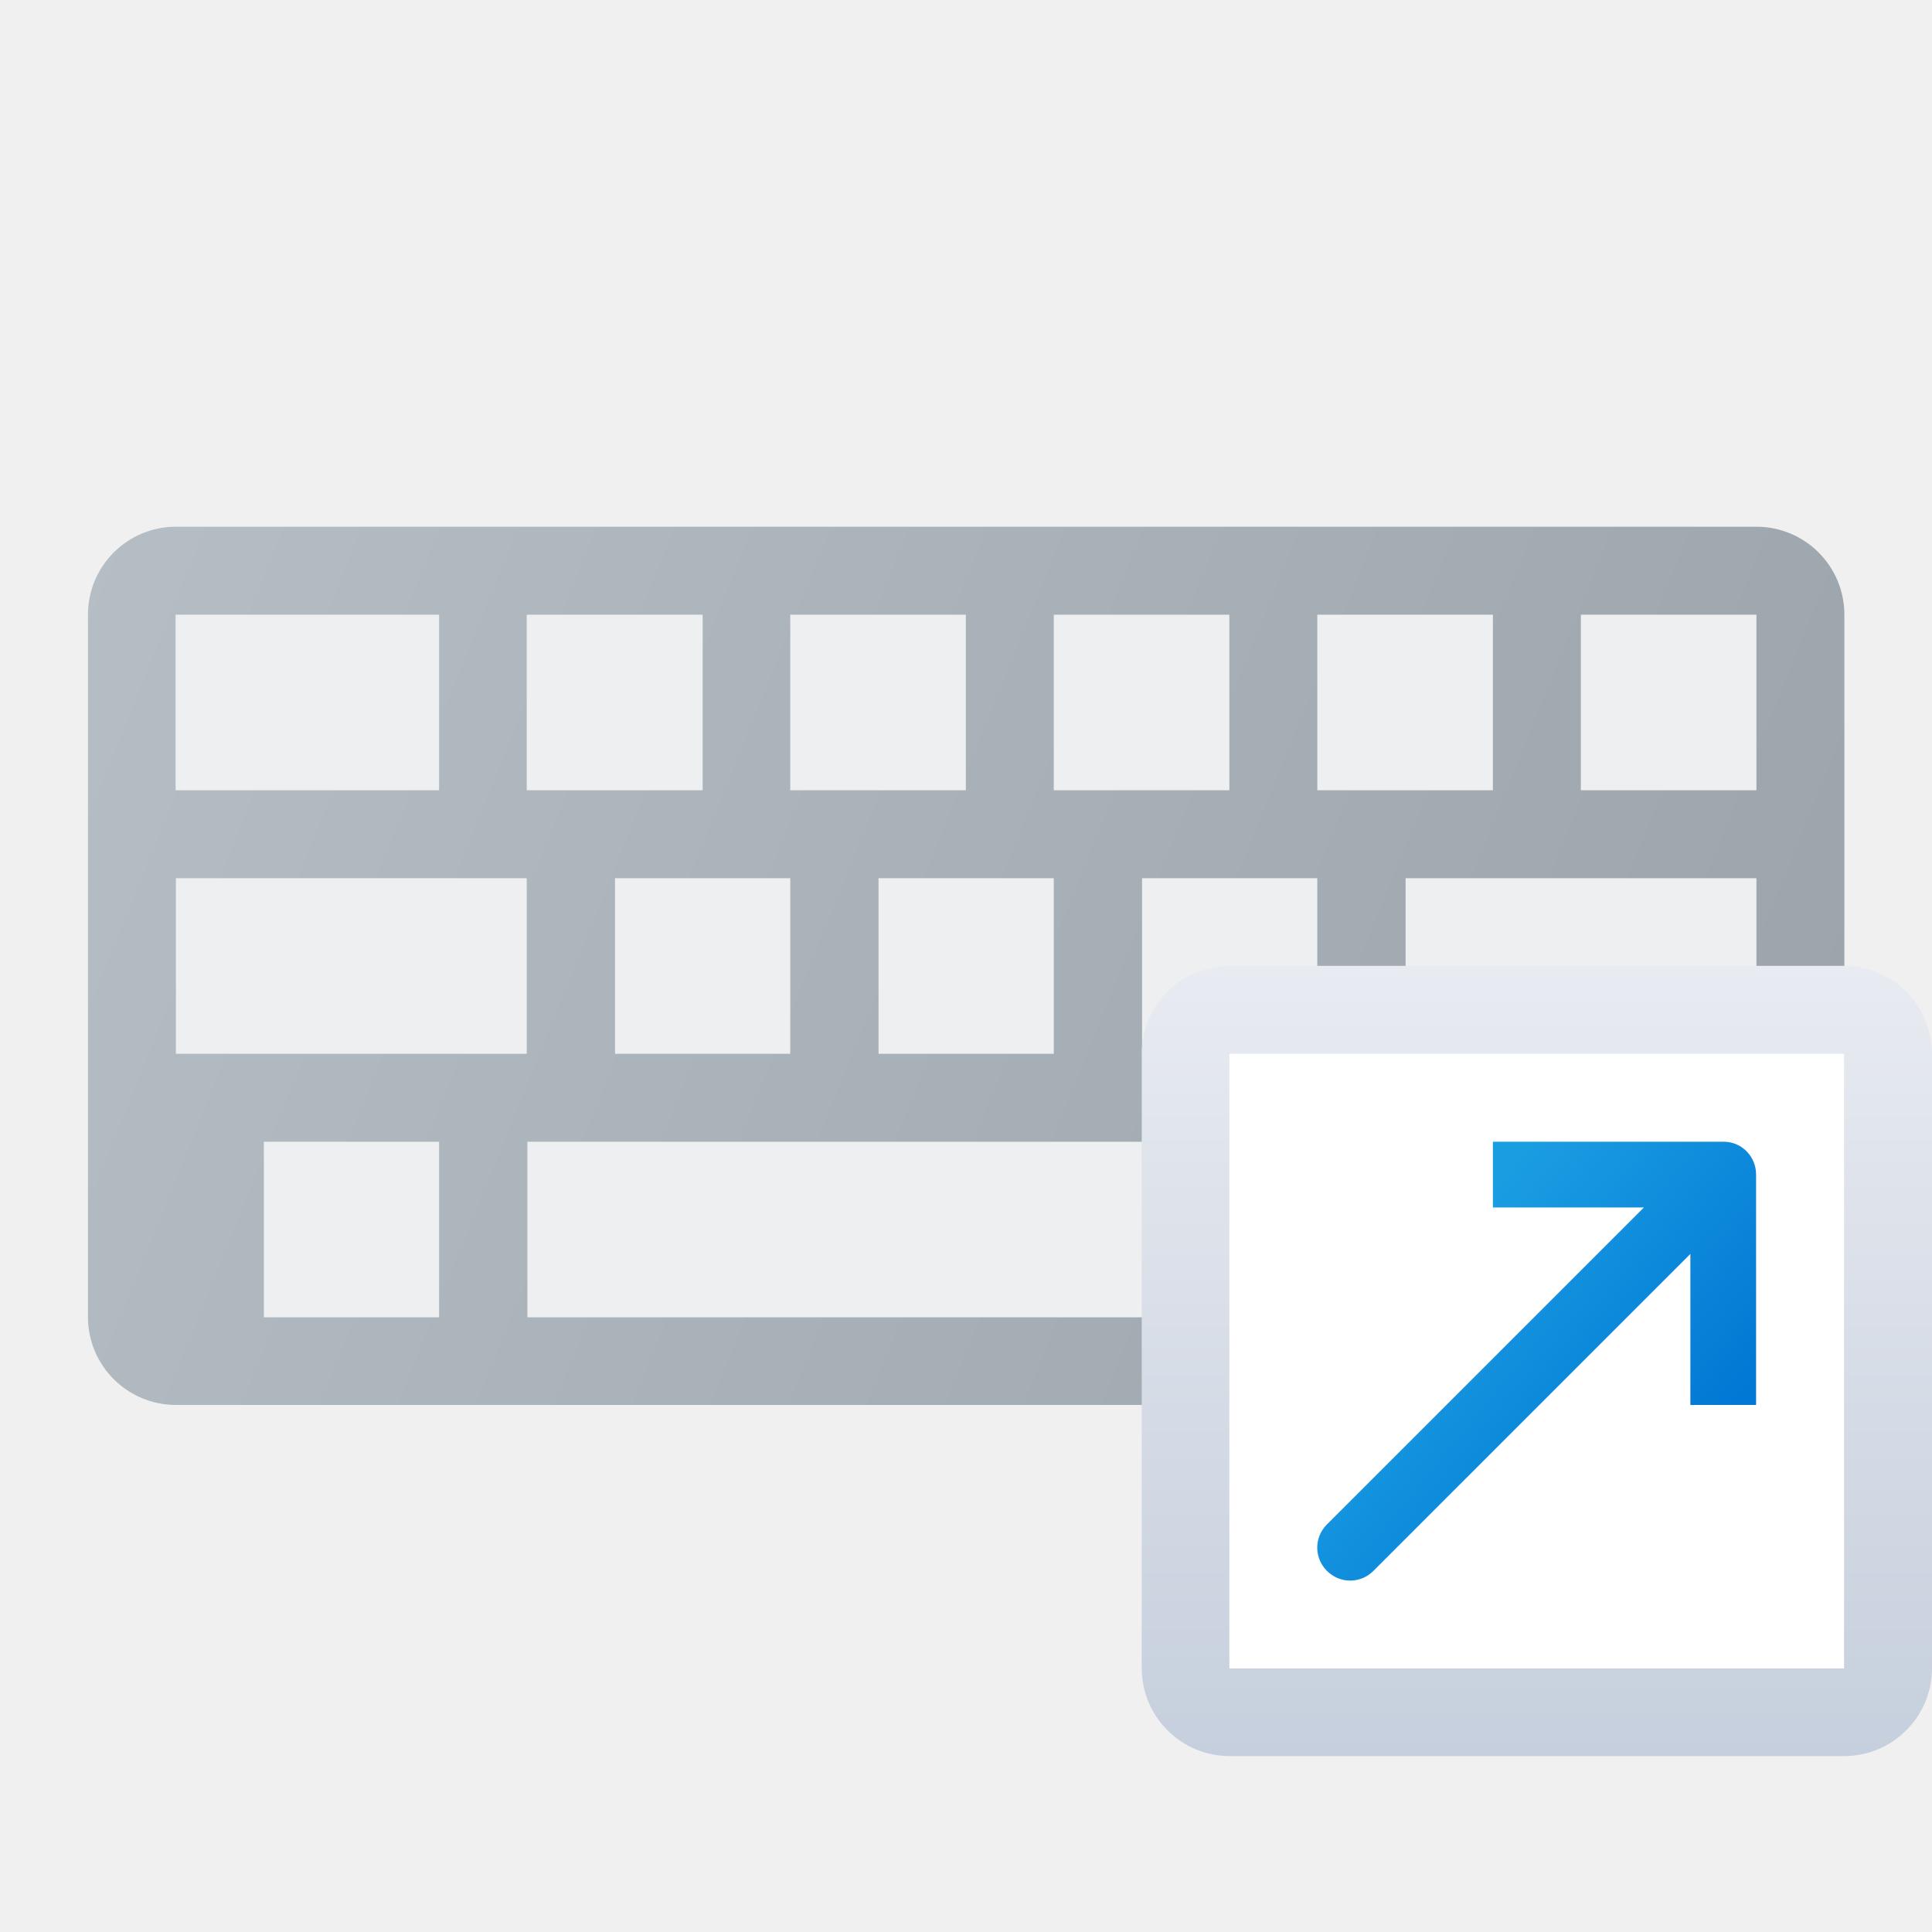
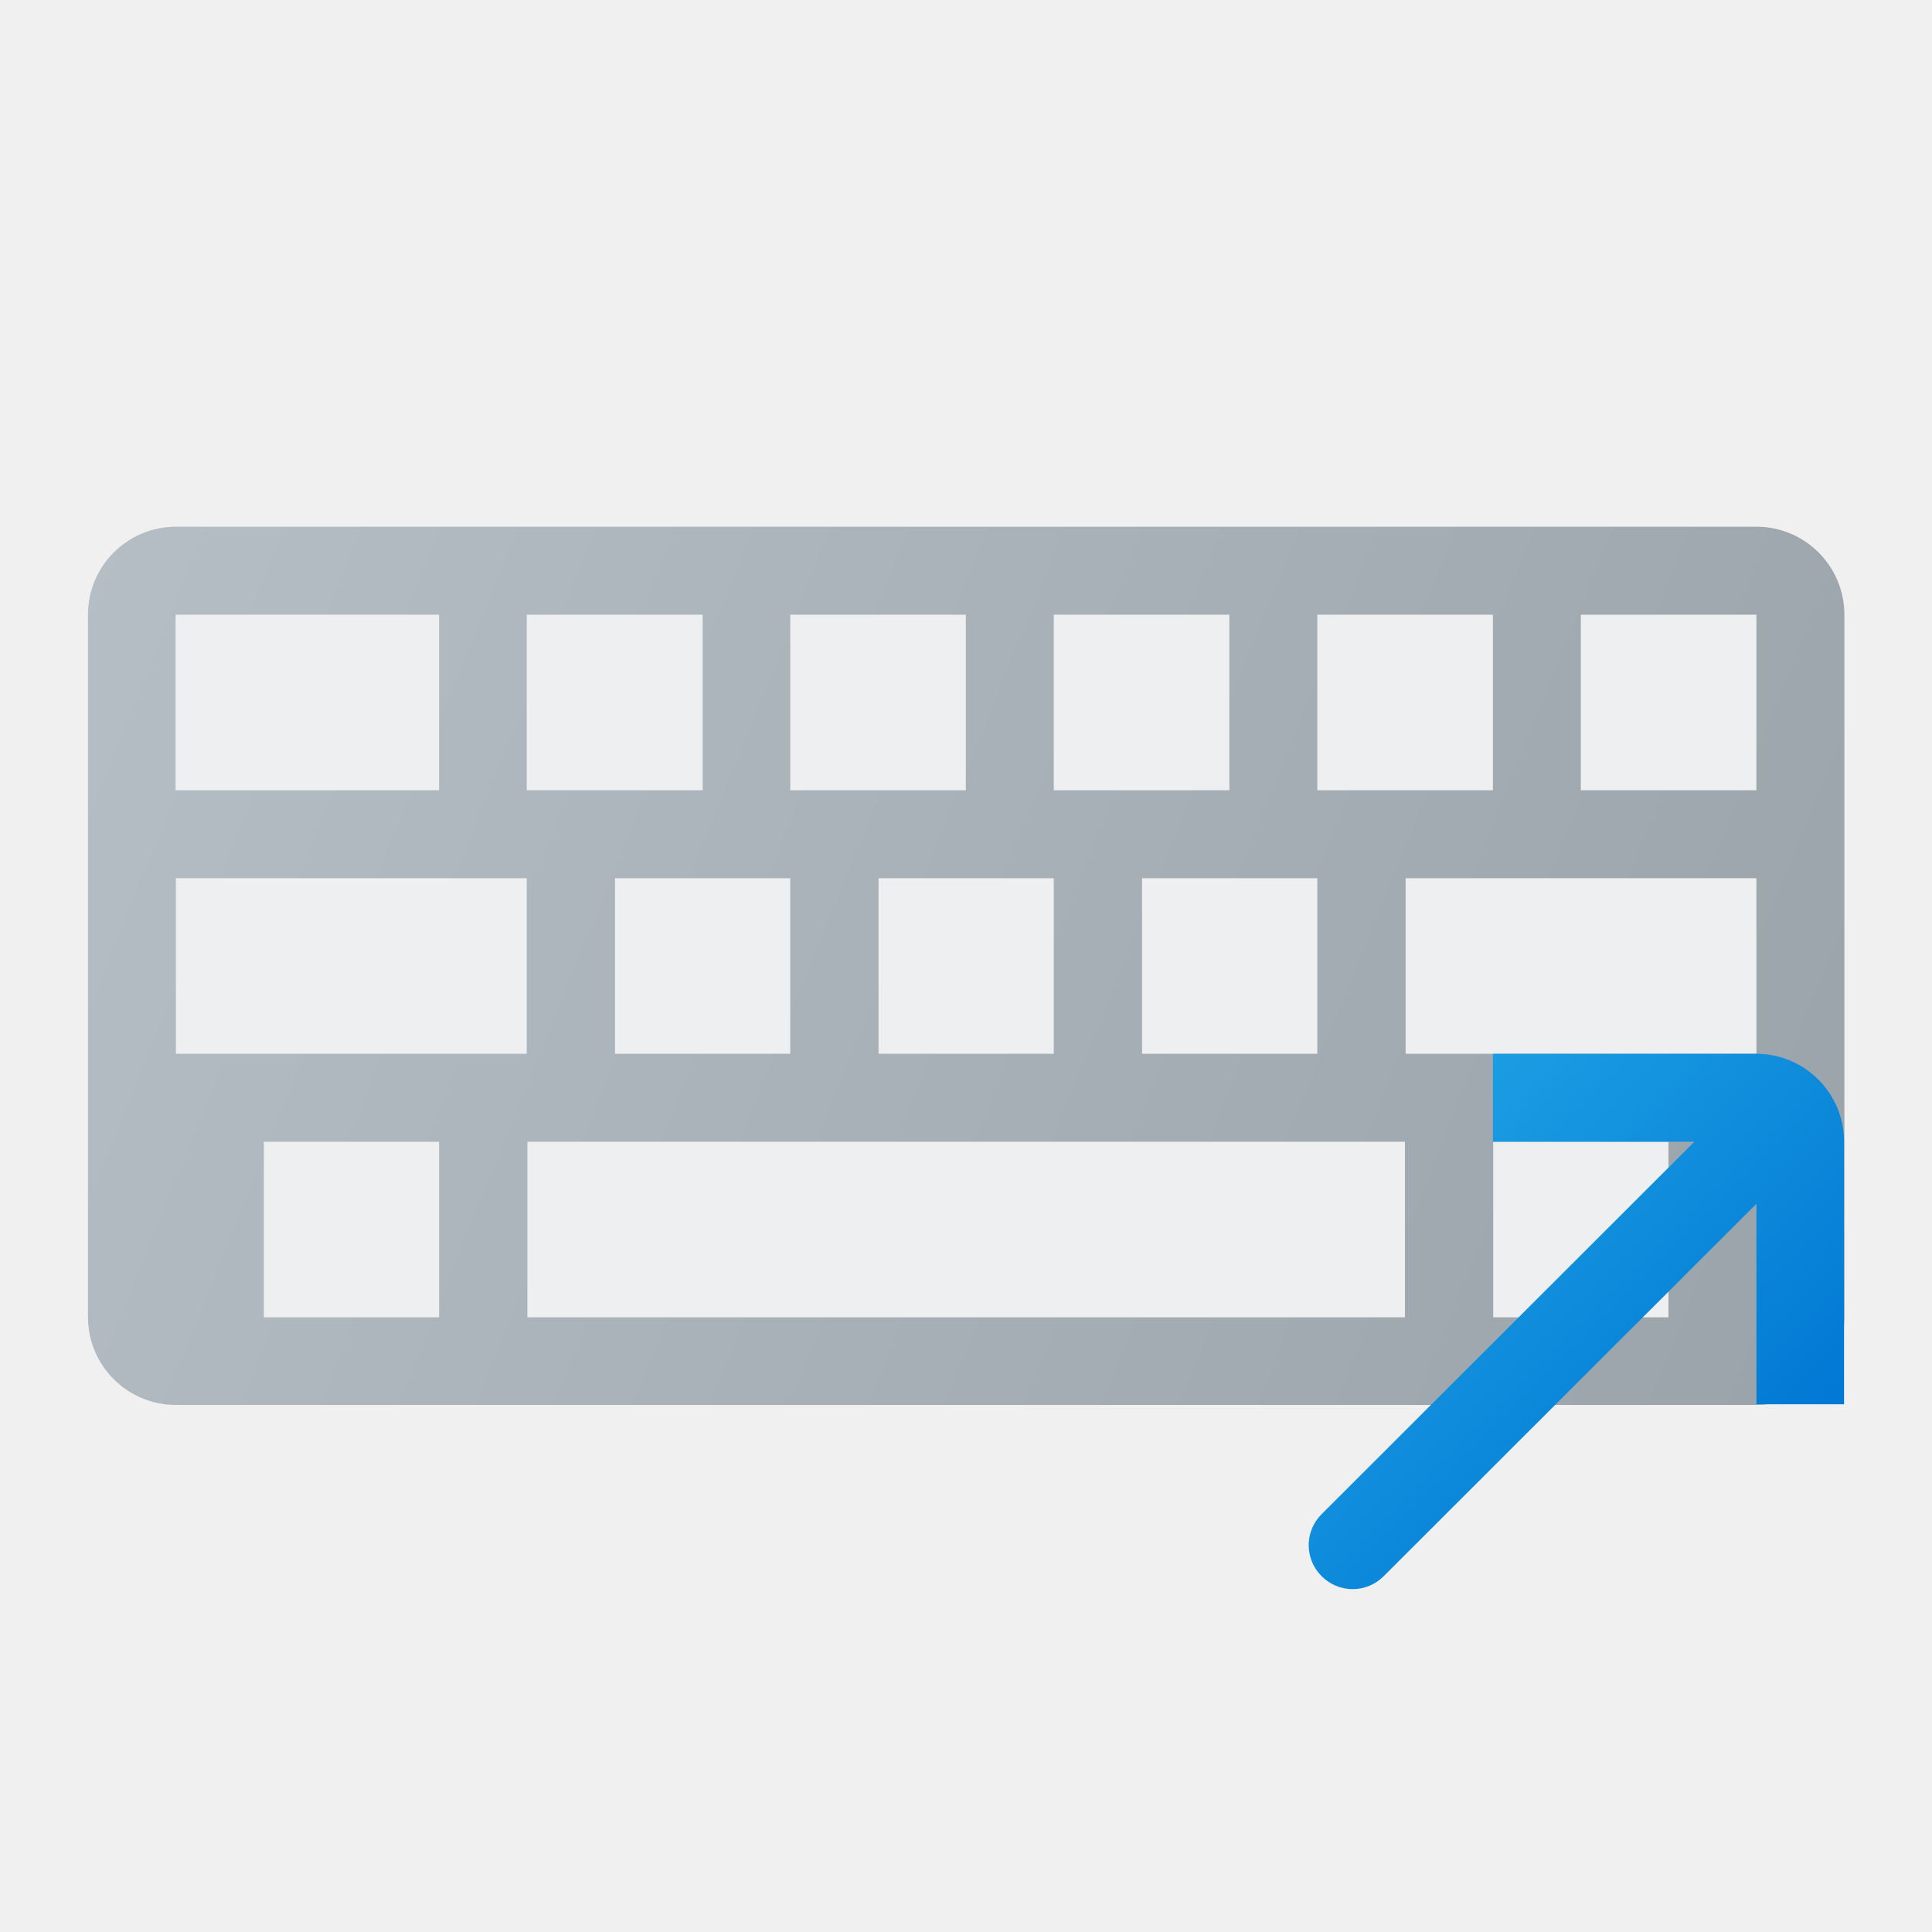
<svg xmlns="http://www.w3.org/2000/svg" xmlns:xlink="http://www.w3.org/1999/xlink" width="22" height="22" viewBox="0 0 5.821 5.821" version="1.1" id="svg5">
  <defs id="defs2">
    <linearGradient id="linearGradient23571">
      <stop style="stop-color:#b6bec5;stop-opacity:1;" offset="0" id="stop23567" />
      <stop style="stop-color:#9ba3aa;stop-opacity:1" offset="1" id="stop23569" />
    </linearGradient>
    <linearGradient xlink:href="#linearGradient23571" id="linearGradient23573" x1="0.529" y1="5.027" x2="16.404" y2="12.171" gradientUnits="userSpaceOnUse" gradientTransform="matrix(0.3333333,0,0,0.3703703,0.08819445,-0.2743827)" />
-     <linearGradient xlink:href="#linearGradient8163" id="linearGradient8165" x1="11.333" y1="8.309" x2="11.333" y2="19.348" gradientUnits="userSpaceOnUse" gradientTransform="matrix(0.1894264,0,0,0.2157186,3.673999,1.118027)" />
-     <linearGradient id="linearGradient8163">
-       <stop style="stop-color:#e8ebf1;stop-opacity:1;" offset="0" id="stop8159" />
-       <stop style="stop-color:#c6cfdd;stop-opacity:1" offset="1" id="stop8161" />
-     </linearGradient>
-     <linearGradient xlink:href="#linearGradient2733" id="linearGradient2735" x1="10.259" y1="6.741" x2="16" y2="11.455" gradientUnits="userSpaceOnUse" gradientTransform="matrix(0.1322927,0,0,0.1322927,3.174947,2.645869)" />
+     <linearGradient xlink:href="#linearGradient2733" id="linearGradient1464" x1="12" y1="8" x2="16" y2="11.99" gradientUnits="userSpaceOnUse" gradientTransform="matrix(0.2645833,0,0,0.2645833,1.322949,1.058333)" />
    <linearGradient id="linearGradient2733">
      <stop style="stop-color:#1b9de2;stop-opacity:1;" offset="0" id="stop2729" />
      <stop style="stop-color:#0178d4;stop-opacity:1" offset="1" id="stop2731" />
    </linearGradient>
  </defs>
  <rect style="fill:url(#linearGradient23573);fill-opacity:1;stroke-width:0.093;stroke-linejoin:round" id="rect858" width="5.292" height="2.646" x="0.265" y="1.587" ry="0.265" />
  <path id="rect1132" style="fill:#edeff0;fill-opacity:1;stroke-width:0.374" d="M 0.529,1.852 V 2.381 H 1.323 V 1.852 Z m 1.058,0 V 2.381 H 2.117 V 1.852 Z m 0.794,0 V 2.381 H 2.91 V 1.852 Z m 0.794,0 V 2.381 H 3.704 V 1.852 Z m 0.794,0 V 2.381 H 4.498 V 1.852 Z m 0.794,0 V 2.381 H 5.292 V 1.852 Z m -4.233,0.794 V 3.175 H 1.587 V 2.646 Z m 1.323,0 V 3.175 H 2.381 V 2.646 Z m 0.794,0 V 3.175 H 3.175 V 2.646 Z m 0.794,0 V 3.175 H 3.969 V 2.646 Z m 0.794,0 V 3.175 H 5.292 V 2.646 Z m -3.44,0.794 V 3.969 H 1.323 V 3.44 Z m 0.794,0 V 3.969 H 4.233 V 3.44 Z m 2.91,0 V 3.969 H 5.027 V 3.44 Z" />
-   <rect style="fill:url(#linearGradient8165);fill-opacity:1;stroke-width:0.053;stroke-linejoin:round" id="rect858-6" height="2.381" x="3.44" y="2.91" width="2.381" ry="0.265" />
-   <rect style="fill:#ffffff;stroke-width:0.265;stroke-linecap:round;stroke-linejoin:round" id="rect1026" width="1.852" height="1.852" x="3.704" y="3.175" />
-   <path id="rect1721" style="fill:url(#linearGradient2735);fill-opacity:1;stroke-width:0.162;stroke-linejoin:round" d="M 4.498,3.638 H 4.953 L 3.998,4.593 c -0.039,0.039 -0.039,0.101 0,0.14 0.039,0.039 0.101,0.039 0.14,0 l 0.955,-0.955 v 0.455 h 0.198 v -0.689 c 8.55e-5,-0.002 0,-0.003 0,-0.005 0,-0.053 -0.041,-0.097 -0.094,-0.099 -0.002,-8.54e-5 -0.003,0 -0.005,0 h -0.005 -0.689 z" />
+   <path id="rect1039" style="fill:url(#linearGradient1464);fill-opacity:1;stroke-width:0.265;stroke-linecap:round;stroke-linejoin:round" d="M 4.498,3.175 V 3.44 H 5.105 L 3.982,4.562 c -0.052,0.052 -0.052,0.135 0,0.187 0.052,0.052 0.135,0.052 0.187,0 L 5.292,3.627 V 4.231 H 5.556 V 3.44 a 0.265,0.265 0 0 0 0,-5.16e-4 0.265,0.265 0 0 0 0,-5.159e-4 0.265,0.265 0 0 0 0,-5.16e-4 0.265,0.265 0 0 0 0,-5.159e-4 0.265,0.265 0 0 0 0,-5.159e-4 0.265,0.265 0 0 0 0,-5.16e-4 0.265,0.265 0 0 0 0,-5.159e-4 0.265,0.265 0 0 0 0,-5.159e-4 0.265,0.265 0 0 0 0,-5.16e-4 0.265,0.265 0 0 0 0,-5.159e-4 0.265,0.265 0 0 0 0,-5.16e-4 0.265,0.265 0 0 0 0,-5.159e-4 0.265,0.265 0 0 0 0,-5.159e-4 A 0.265,0.265 0 0 0 5.298,3.175 h -0.007 z" />
</svg>
